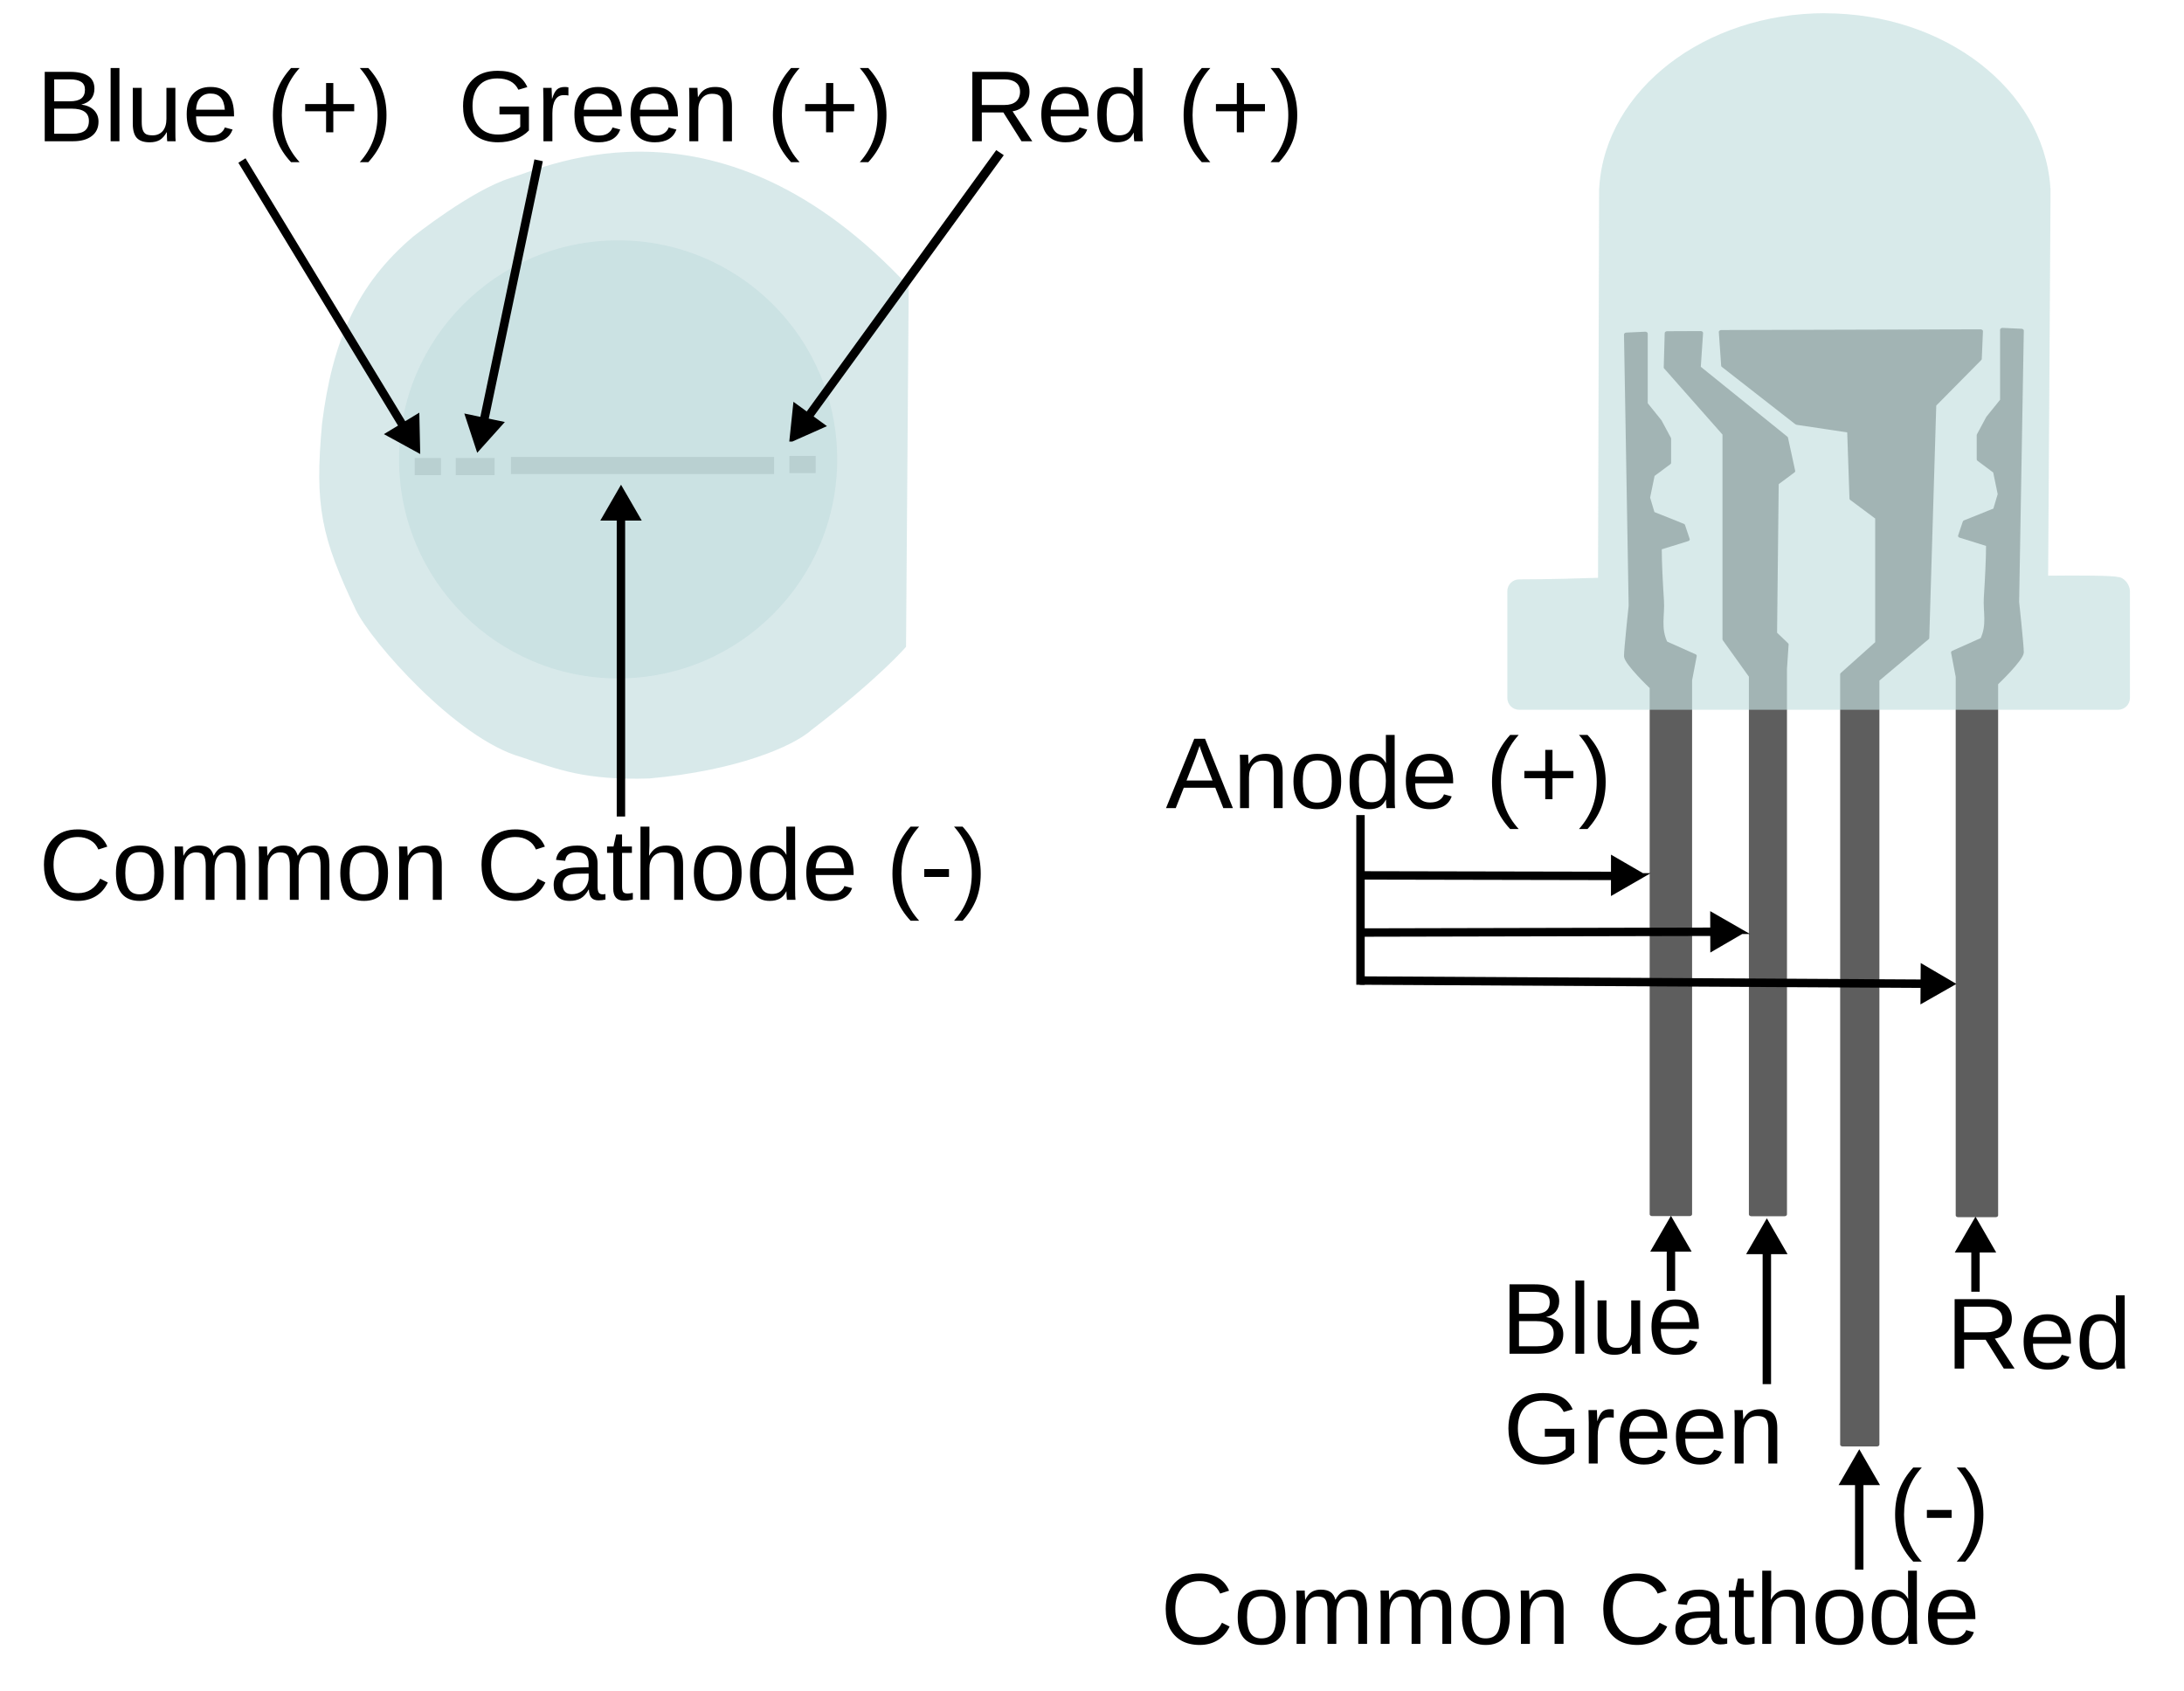
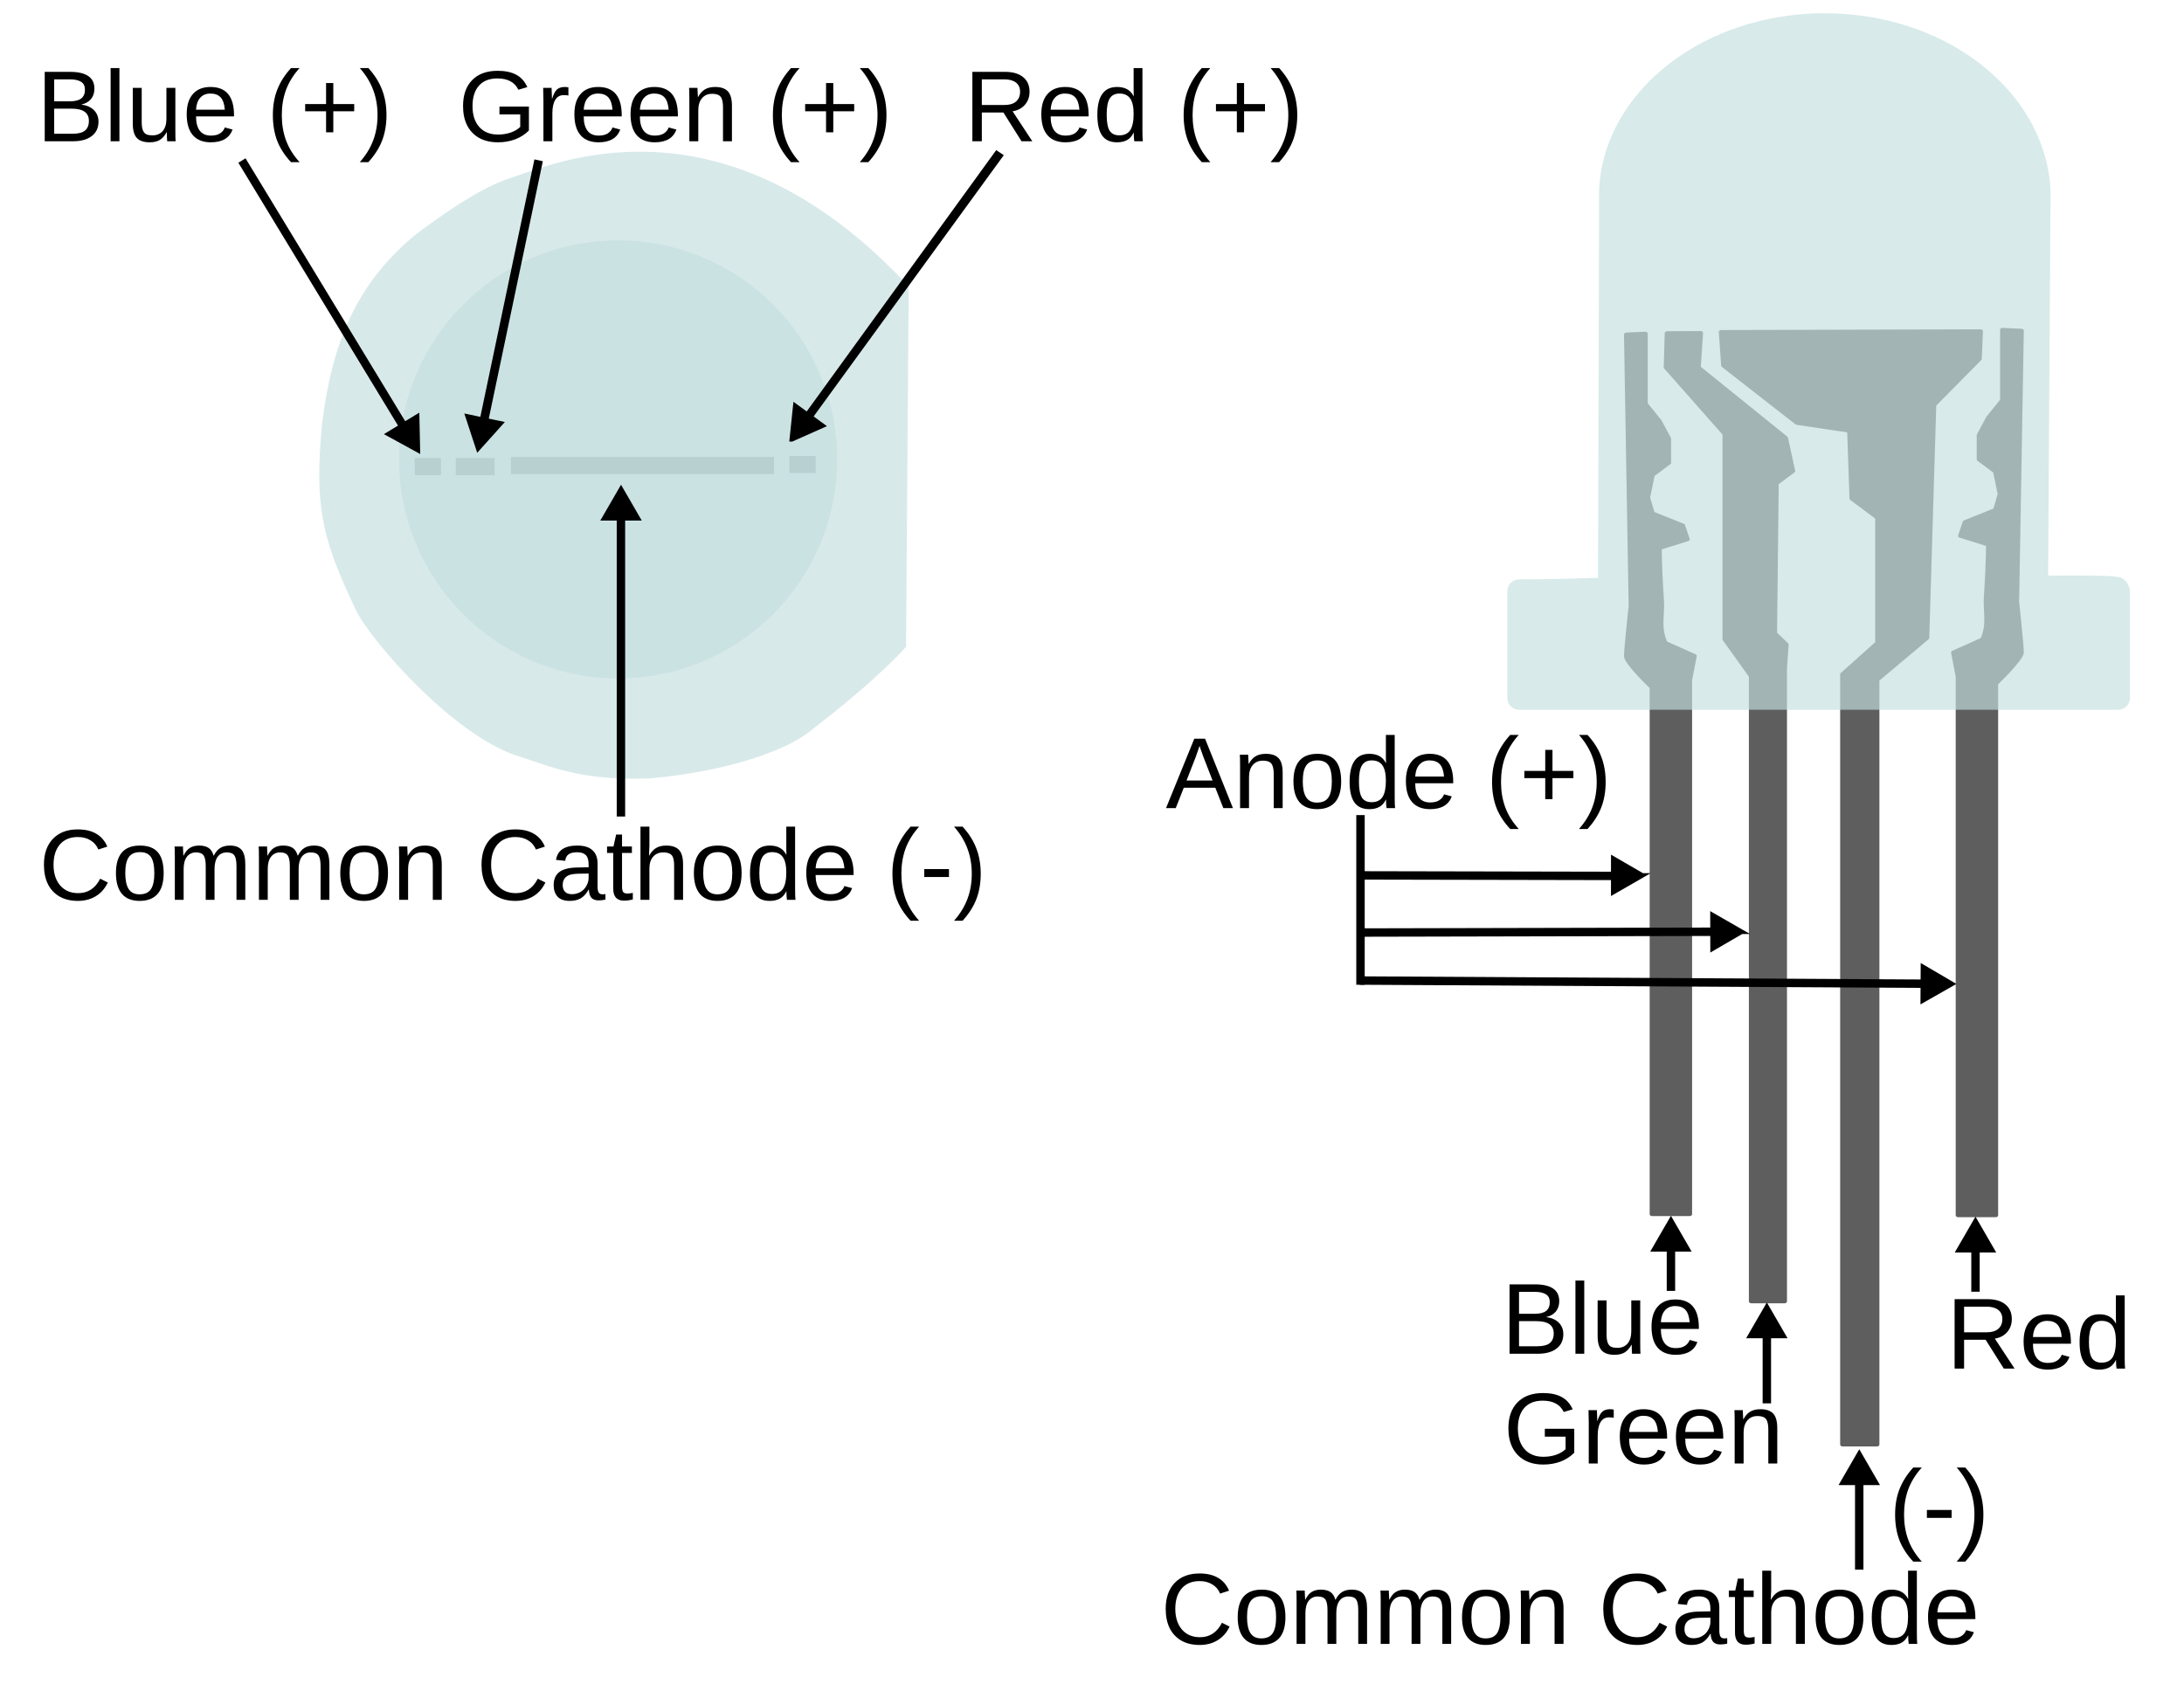
<svg xmlns="http://www.w3.org/2000/svg" height="100%" width="100%" version="1.1" viewBox="0 0 259.596 201.018">
-   <g transform="translate(5.211979,1.569498)">
-     <text font-size="12px" font-family="Sans" xml:space="preserve" style="letter-spacing:0px;word-spacing:0px;" font-style="normal" y="161.13" x="226.135" font-weight="normal" line-height="125%" fill="#000000">
-       <tspan font-family="Arial" font-style="normal" font-stretch="normal" font-variant="normal" y="161.13" x="226.135" font-weight="normal">Red</tspan>
-     </text>
-     <g stroke-linejoin="round" transform="matrix(0.6034336,0,0,0.4495885,399.1287,30.54087)" stroke="#5e5e5e" stroke-linecap="butt" stroke-width="1px" fill="#5e5e5e">
-       <path d="m-335.1,16.62-6.558,0.039-0.19,9.08,11.57,17.6,0,54.29,5.202,9.753,0,142.3,6.502,0,0-144.2,0.325-6.502-2.276-2.926,0.325-39.66,3.251-3.251-1.419-8.762-17.19-18.63z" transform="translate(-1.340074e-6,0)" />
-       <path d="m-331,16.35,51.03-0.19-0.23,7.317-8.966,12.18-1.379,61.61-9.823,11.09,0,202.2-6.729,0,0-203.7,6.897-8.276,0-33.1-5.058-5.058-0.46-17.93-10.34-2.069-14.48-15.17z" transform="translate(-1.340074e-6,0)" />
-       <path d="m-346,16.79-3.678,0.23,0.919,71.72s-0.919,11.49-0.919,13.33c0,1.839,5.058,8.276,5.058,8.276v139.3h7.356v-141.2l0.919-6.437-5.747-3.448c-1.381-3.871-0.533-7.368-0.709-11.06-0.223-4.664-0.44-10.12-0.44-14l5.517-2.299-0.919-3.678-5.977-3.218-0.92-4.138,0.92-5.977,3.218-3.218v-6.437l-1.839-4.598-2.759-4.598z" />
-       <path d="m-275.6,15.78,3.678,0.23-0.919,71.72s0.919,11.49,0.919,13.33c0,1.839-5.058,8.276-5.058,8.276v140.6h-7.356v-142.4l-0.919-6.437,5.747-3.448c1.381-3.871,0.533-7.368,0.709-11.06,0.223-4.664,0.44-10.12,0.44-14l-5.517-2.299,0.919-3.678,5.977-3.218,0.92-4.138-0.92-5.977-3.218-3.218v-6.437l1.839-4.598,2.759-4.598z" />
-     </g>
-     <path fill-opacity="0.667" fill="#c5dfdf" d="m211.7,0c-14.3,0-26.02,9.102-26.81,20.56-0.002,0.009,0.002,0.022,0,0.031-0.002,0.031,0.002,0.063,0,0.094-0.009,0.063-0.031,0.122-0.031,0.188v0.938l-0.125,45.31c-1.808,0.062-5.899,0.188-9.375,0.188-0.778,0-1.406,0.628-1.406,1.406v12.69c0,0.778,0.628,1.406,1.406,1.406h71.19c0.778,0,1.406-0.628,1.406-1.406v-12.69c0-0.778-0.691-1.688-1.469-1.688-0.492-0.179-4.636-0.199-8.25-0.156l0.281-44.81v-1.188c0-0.065-0.023-0.125-0.031-0.188-0.003-0.051,0.004-0.105,0-0.156-0.9-11.44-12.5-20.52-26.8-20.52z" />
-     <path stroke-linejoin="miter" d="m44.08,53.9,3.121,0" stroke="#5e5e5e" stroke-linecap="butt" stroke-miterlimit="4" stroke-dasharray="none" stroke-width="2.036" fill="none" />
-     <path stroke-linejoin="miter" d="m48.96,53.9,4.616,0" stroke="#5e5e5e" stroke-linecap="butt" stroke-miterlimit="4" stroke-dasharray="none" stroke-width="2.036" fill="none" />
-     <path stroke-linejoin="miter" d="m55.52,53.77,31.28,0" stroke="#5e5e5e" stroke-linecap="butt" stroke-miterlimit="4" stroke-dasharray="none" stroke-width="2.036" fill="none" />
-     <path stroke-linejoin="miter" d="m88.62,53.65,3.121,0" stroke="#5e5e5e" stroke-linecap="butt" stroke-miterlimit="4" stroke-dasharray="none" stroke-width="2.036" fill="none" />
-     <path fill-opacity="0.667" fill="#c5dedf" d="M102.8,32.49c-22.3-24.03-42.77-14.31-47.36-12.89-4.585,1.423-11.54,6.957-11.54,6.957-6.733,5.692-9.613,12.52-10.83,22.21-0.904,9.79-0.12,13.51,4.032,22.21,1.782,3.676,11.92,15.31,19.68,17.47,4.26,1.436,7.531,2.775,15.18,2.53,10.34-0.924,17.04-3.777,19.29-5.771,8.138-6.239,11.21-9.854,11.23-9.882z" />
-     <path d="m94.3,53.05a26.04,26.04,0,1,1,-0,-0.014" fill-opacity="0.667" fill-rule="evenodd" fill="#c5dedf" />
-     <text font-size="12px" font-family="Sans" xml:space="preserve" style="letter-spacing:0px;word-spacing:0px;" font-style="normal" y="94.503" x="133.353" font-weight="normal" line-height="125%" fill="#000000">
-       <tspan font-family="Arial" font-style="normal" font-stretch="normal" font-variant="normal" y="94.503" x="133.353" font-weight="normal">Anode (+)</tspan>
-     </text>
-     <path style="direction:ltr;enable-background:accumulate;baseline-shift:baseline;block-progression:tb;text-indent:0;color:#000000;text-transform:none;text-align:start;" fill="#000" d="m192.9,145.8,0,6.094,1,0,0-6.094-1,0z" />
-     <path d="m193.4,143.5,2,3.46-4,0,2-3.46z" fill-rule="evenodd" stroke="#000" stroke-width="0.4pt" />
-     <path style="direction:ltr;enable-background:accumulate;baseline-shift:baseline;block-progression:tb;text-indent:0;color:#000000;text-transform:none;text-align:start;" fill="#000" d="m204.3,146.1,0,16.88,1,0,0-16.88-1,0z" />
-     <path d="m204.8,143.8,2,3.46-4,0,2-3.46z" fill-rule="evenodd" stroke="#000" stroke-width="0.4pt" />
-     <path style="direction:ltr;enable-background:accumulate;baseline-shift:baseline;block-progression:tb;text-indent:0;color:#000000;text-transform:none;text-align:start;" fill="#000" d="m229.1,145.9,0,6.094,1,0,0-6.094-1,0z" />
-     <path d="m229.6,143.6,2,3.46-4,0,2-3.46z" fill-rule="evenodd" stroke="#000" stroke-width="0.4pt" />
-     <path stroke-linejoin="miter" style="marker-end:none;marker-start:none;" d="m156.5,115.5,0-20.17" stroke-dashoffset="0" stroke="#000" stroke-linecap="butt" stroke-miterlimit="4" stroke-dasharray="none" stroke-width="1" fill="none" />
-     <path style="direction:ltr;enable-background:accumulate;baseline-shift:baseline;block-progression:tb;text-indent:0;color:#000000;text-transform:none;text-align:start;" fill="#000" d="m156.5,102,0,1,30.674,0.062,0-1z" />
-     <path d="m190,102.5-3.463,1.995,0.005-4,3.457,2.005z" fill-rule="evenodd" stroke="#000" stroke-width="0.4pt" />
-     <path style="direction:ltr;enable-background:accumulate;baseline-shift:baseline;block-progression:tb;text-indent:0;color:#000000;text-transform:none;text-align:start;" fill="#000" d="m198.735,108.7-42.295,0.094,0,1,42.295-0.094z" />
-     <path d="m201.8,109.2-3.454,2.01-0.011-4,3.466,1.99z" fill-rule="evenodd" stroke="#000" stroke-width="0.4pt" />
-     <path style="direction:ltr;enable-background:accumulate;baseline-shift:baseline;block-progression:tb;text-indent:0;color:#000000;text-transform:none;text-align:start;" fill="#000" d="m156.4,114.5,0,1c20.37,0.122,46.408,0.253,66.778,0.375v-1c-20.37-0.122-46.408-0.253-66.778-0.375z" />
-     <path d="m226.8,115.4-3.472,1.979,0.024-4,3.448,2.021z" fill-rule="evenodd" stroke="#000" stroke-width="0.4pt" />
-     <path style="direction:ltr;enable-background:accumulate;baseline-shift:baseline;block-progression:tb;text-indent:0;color:#000000;text-transform:none;text-align:start;" fill="#000" d="M23.97,17.25,23.12,17.78,42.84,50.25,43.69,49.72,23.97,17.25z" />
-     <path d="m44.46,51.95-3.506-1.919,3.419-2.077,0.087,3.996z" fill-rule="evenodd" stroke="#000" stroke-width="0.4pt" />
-     <path style="direction:ltr;enable-background:accumulate;baseline-shift:baseline;block-progression:tb;text-indent:0;color:#000000;text-transform:none;text-align:start;" fill="#000" d="m58.31,17.38-6.719,32,1,0.219,6.719-32-1-0.219z" />
-     <path d="m51.62,51.74-1.246-3.797,3.915,0.822-2.669,2.975z" fill-rule="evenodd" stroke="#000" stroke-width="0.4pt" />
-     <path style="direction:ltr;enable-background:accumulate;baseline-shift:baseline;block-progression:tb;text-indent:0;color:#000000;text-transform:none;text-align:start;" fill="#000" d="m113.2,16.28-23.36,32.22,0.82,0.59,23.44-32.21-0.9-0.6z" />
-     <path d="m88.9,50.66,0.415-3.975,3.237,2.35-3.651,1.625z" fill-rule="evenodd" stroke="#000" stroke-width="0.4pt" />
-     <flowRoot font-size="12px" line-height="125%" font-family="Sans" xml:space="preserve" transform="translate(0.6400444,0.9753305)" style="letter-spacing:0px;word-spacing:0px;" font-weight="normal" font-style="normal" fill="#000000">
-       <flowRegion>
-         <rect y="110" x="-2.276" width="26.01" height="15.28" />
-       </flowRegion>
-       <flowPara />
-     </flowRoot>
-     <text style="letter-spacing:0px;word-spacing:0px;" font-family="Sans" xml:space="preserve" font-size="12px" font-style="normal" y="105.406" x="-0.598" font-weight="normal" line-height="125%" fill="#000000">
-       <tspan font-family="Arial" font-stretch="normal" font-variant="normal" y="105.406" x="-0.598" font-weight="normal" font-style="normal">Common Cathode (-)</tspan>
-     </text>
-     <text font-size="12px" font-family="Sans" xml:space="preserve" style="letter-spacing:0px;word-spacing:0px;" font-style="normal" y="193.863" x="132.737" font-weight="normal" line-height="125%" fill="#000000">
-       <tspan font-family="Arial" font-style="normal" font-stretch="normal" font-variant="normal" y="193.863" x="132.737" font-weight="normal">Common Cathode</tspan>
-     </text>
-     <path style="direction:ltr;enable-background:accumulate;baseline-shift:baseline;block-progression:tb;text-indent:0;color:#000000;text-transform:none;text-align:start;" fill="#000" d="m215.281,173.562,0,11.469,1,0,0-11.469-1,0z" />
-     <path d="m215.787,171.254,2,3.46-4,0,2-3.46z" fill-rule="evenodd" stroke="#000" stroke-width="0.4pt" />
-     <path style="direction:ltr;enable-background:accumulate;baseline-shift:baseline;block-progression:tb;text-indent:0;color:#000000;text-transform:none;text-align:start;" fill="#000" d="m68.094,58.906,0,36.594,1,0,0-36.594-1,0z" />
-     <path d="m68.605,56.589,2,3.46-4,0,2-3.46z" fill-rule="evenodd" stroke="#000" stroke-width="0.4pt" />
-     <g transform="translate(39.55762,43.83847)">
-       <text style="letter-spacing:0px;word-spacing:0px;" font-family="Sans" xml:space="preserve" font-size="12px" font-style="normal" y="137.757" x="179.738" font-weight="normal" line-height="125%" fill="#000000">
-         <tspan font-family="Arial" font-stretch="normal" font-variant="normal" y="137.757" x="179.738" font-weight="normal" font-style="normal">(-)</tspan>
-       </text>
-     </g>
-     <text font-size="12px" font-family="Sans" xml:space="preserve" style="letter-spacing:0px;word-spacing:0px;" font-style="normal" y="15.224" x="-0.879" font-weight="normal" line-height="125%" fill="#000000">
-       <tspan font-family="Arial" font-style="normal" font-stretch="normal" font-variant="normal" y="15.224" x="-0.879" font-weight="normal">Blue (+)</tspan>
-     </text>
-     <text font-size="12px" font-family="Sans" xml:space="preserve" style="letter-spacing:0px;word-spacing:0px;" font-style="normal" y="15.224" x="49.219" font-weight="normal" line-height="125%" fill="#000000">
-       <tspan font-family="Arial" font-style="normal" font-stretch="normal" font-variant="normal" y="15.224" x="49.219" font-weight="normal">Green (+)</tspan>
-     </text>
-     <text font-size="12px" font-family="Sans" xml:space="preserve" style="letter-spacing:0px;word-spacing:0px;" font-style="normal" y="15.224" x="109.38" font-weight="normal" line-height="125%" fill="#000000">
-       <tspan font-family="Arial" font-style="normal" font-stretch="normal" font-variant="normal" y="15.224" x="109.38" font-weight="normal">Red (+)</tspan>
-     </text>
-     <text font-size="12px" font-family="Sans" xml:space="preserve" style="letter-spacing:0px;word-spacing:0px;" font-style="normal" y="159.366" x="173.232" font-weight="normal" line-height="125%" fill="#000000">
-       <tspan font-family="Arial" font-style="normal" font-stretch="normal" font-variant="normal" y="159.366" x="173.232" font-weight="normal">Blue</tspan>
-     </text>
-     <text font-size="12px" font-family="Sans" xml:space="preserve" style="letter-spacing:0px;word-spacing:0px;" font-style="normal" y="172.414" x="173.473" font-weight="normal" line-height="125%" fill="#000000">
-       <tspan font-family="Arial" font-style="normal" font-stretch="normal" font-variant="normal" y="172.414" x="173.473" font-weight="normal">Green</tspan>
+   <text style="letter-spacing:0px;word-spacing:0px;" font-family="Sans" font-size="12px" line-height="125%" xml:space="preserve" font-style="normal" y="162.7" x="231.346" font-weight="normal" fill="#000000">
+     <tspan font-family="Arial" font-style="normal" font-stretch="normal" font-variant="normal" y="162.7" x="231.346" font-weight="normal">Red</tspan>
+   </text>
+   <g stroke-linejoin="round" transform="matrix(0.6034336,0,0,0.4495885,404.3407,32.11037)" stroke="#5e5e5e" stroke-linecap="butt" stroke-width="1px" fill="#5e5e5e">
+     <path d="m-335.1,16.62-6.558,0.039-0.19,9.08,11.57,17.6,0,54.29,5.202,9.753,0,165.32,6.502,0,0-167.22,0.325-6.502-2.276-2.926,0.325-39.66,3.251-3.251-1.419-8.762-17.19-18.63z" transform="translate(-1.340074e-6,0)" />
+     <path d="m-331,16.35,51.03-0.19-0.23,7.317-8.966,12.18-1.379,61.61-9.823,11.09,0,202.2-6.729,0,0-203.7,6.897-8.276,0-33.1-5.058-5.058-0.46-17.93-10.34-2.069-14.48-15.17z" transform="translate(-1.340074e-6,0)" />
+     <path d="m-346,16.79-3.678,0.23,0.919,71.72s-0.919,11.49-0.919,13.33c0,1.839,5.058,8.276,5.058,8.276v139.3h7.356v-141.2l0.919-6.437-5.747-3.448c-1.381-3.871-0.533-7.368-0.709-11.06-0.223-4.664-0.44-10.12-0.44-14l5.517-2.299-0.919-3.678-5.977-3.218-0.92-4.138,0.92-5.977,3.218-3.218v-6.437l-1.839-4.598-2.759-4.598z" />
+     <path d="m-275.6,15.78,3.678,0.23-0.919,71.72s0.919,11.49,0.919,13.33c0,1.839-5.058,8.276-5.058,8.276v140.6h-7.356v-142.4l-0.919-6.437,5.747-3.448c1.381-3.871,0.533-7.368,0.709-11.06,0.223-4.664,0.44-10.12,0.44-14l-5.517-2.299,0.919-3.678,5.977-3.218,0.92-4.138-0.92-5.977-3.218-3.218v-6.437l1.839-4.598,2.759-4.598z" />
+   </g>
+   <path d="m216.912,1.57c-14.3,0-26.02,9.102-26.81,20.56-0.002,0.009,0.002,0.022,0,0.031-0.002,0.031,0.002,0.063,0,0.094-0.009,0.063-0.031,0.122-0.031,0.188v0.938l-0.125,45.31c-1.808,0.062-5.899,0.188-9.375,0.188-0.778,0-1.406,0.628-1.406,1.406v12.69c0,0.778,0.628,1.406,1.406,1.406h71.19c0.778,0,1.406-0.628,1.406-1.406v-12.69c0-0.778-0.691-1.688-1.469-1.688-0.492-0.179-4.636-0.199-8.25-0.156l0.281-44.81v-1.188c0-0.065-0.023-0.125-0.031-0.188-0.003-0.051,0.004-0.105,0-0.156-0.9-11.44-12.5-20.52-26.8-20.52z" fill-opacity="0.667" fill="#c5dfdf" />
+   <path stroke-linejoin="miter" d="m49.292,55.469,3.121,0" stroke="#5e5e5e" stroke-linecap="butt" stroke-miterlimit="4" stroke-dasharray="none" stroke-width="2.036" fill="none" />
+   <path stroke-linejoin="miter" d="m54.172,55.469,4.616,0" stroke="#5e5e5e" stroke-linecap="butt" stroke-miterlimit="4" stroke-dasharray="none" stroke-width="2.036" fill="none" />
+   <path stroke-linejoin="miter" d="m60.732,55.339,31.28,0" stroke="#5e5e5e" stroke-linecap="butt" stroke-miterlimit="4" stroke-dasharray="none" stroke-width="2.036" fill="none" />
+   <path stroke-linejoin="miter" d="m93.832,55.219,3.121,0" stroke="#5e5e5e" stroke-linecap="butt" stroke-miterlimit="4" stroke-dasharray="none" stroke-width="2.036" fill="none" />
+   <path d="m108.012,34.059c-22.3-24.03-42.77-14.31-47.36-12.89-4.585,1.423-11.54,6.957-11.54,6.957-6.733,5.692-9.613,12.52-10.83,22.21-0.904,9.79-0.12,13.51,4.032,22.21,1.782,3.676,11.92,15.31,19.68,17.47,4.26,1.436,7.531,2.775,15.18,2.53,10.34-0.924,17.04-3.777,19.29-5.771,8.138-6.239,11.21-9.854,11.23-9.882z" fill-opacity="0.667" fill="#c5dedf" />
+   <path d="m99.512,54.619a26.04,26.04,0,1,1,-0,-0.014" fill-opacity="0.667" fill-rule="evenodd" fill="#c5dedf" />
+   <text style="letter-spacing:0px;word-spacing:0px;" font-family="Sans" font-size="12px" line-height="125%" xml:space="preserve" font-style="normal" y="96.072" x="138.565" font-weight="normal" fill="#000000">
+     <tspan font-family="Arial" font-style="normal" font-stretch="normal" font-variant="normal" y="96.072" x="138.565" font-weight="normal">Anode (+)</tspan>
+   </text>
+   <path d="m198.112,147.369,0,6.094,1,0,0-6.094-1,0z" style="direction:ltr;enable-background:accumulate;baseline-shift:baseline;block-progression:tb;text-indent:0;color:#000000;text-transform:none;text-align:start;" fill="#000" />
+   <path d="m198.612,145.07,2,3.46-4,0,2-3.46z" fill-rule="evenodd" stroke="#000" stroke-width="0.4pt" />
+   <path style="direction:ltr;enable-background:accumulate;baseline-shift:baseline;block-progression:tb;text-indent:0;color:#000000;text-transform:none;text-align:start;" d="m209.512,157.669,0,9.165,1,0,0-9.165z" fill="#000" />
+   <path d="m210.012,155.369,2,3.46-4,0,2-3.46z" fill-rule="evenodd" stroke="#000" stroke-width="0.4pt" />
+   <path d="m234.312,147.47,0,6.094,1,0,0-6.094-1,0z" style="direction:ltr;enable-background:accumulate;baseline-shift:baseline;block-progression:tb;text-indent:0;color:#000000;text-transform:none;text-align:start;" fill="#000" />
+   <path d="m234.812,145.169,2,3.46-4,0,2-3.46z" fill-rule="evenodd" stroke="#000" stroke-width="0.4pt" />
+   <path stroke-linejoin="miter" style="marker-end:none;marker-start:none;" d="m161.712,117.07,0-20.17" stroke-dashoffset="0" stroke="#000" stroke-linecap="butt" stroke-miterlimit="4" stroke-dasharray="none" stroke-width="1" fill="none" />
+   <path d="m161.712,103.57,0,1,30.674,0.062,0-1z" style="direction:ltr;enable-background:accumulate;baseline-shift:baseline;block-progression:tb;text-indent:0;color:#000000;text-transform:none;text-align:start;" fill="#000" />
+   <path d="m195.212,104.07-3.463,1.995,0.005-4,3.457,2.005z" fill-rule="evenodd" stroke="#000" stroke-width="0.4pt" />
+   <path d="m203.947,110.269-42.295,0.094,0,1,42.295-0.094z" style="direction:ltr;enable-background:accumulate;baseline-shift:baseline;block-progression:tb;text-indent:0;color:#000000;text-transform:none;text-align:start;" fill="#000" />
+   <path d="m207.012,110.769-3.454,2.01-0.011-4,3.466,1.99z" fill-rule="evenodd" stroke="#000" stroke-width="0.4pt" />
+   <path d="m161.612,116.07,0,1c20.37,0.122,46.408,0.253,66.778,0.375v-1c-20.37-0.122-46.408-0.253-66.778-0.375z" style="direction:ltr;enable-background:accumulate;baseline-shift:baseline;block-progression:tb;text-indent:0;color:#000000;text-transform:none;text-align:start;" fill="#000" />
+   <path d="m232.012,116.969-3.472,1.979,0.024-4,3.448,2.021z" fill-rule="evenodd" stroke="#000" stroke-width="0.4pt" />
+   <path d="m29.182,18.819-0.85,0.53,19.72,32.47,0.85-0.53-19.72-32.47z" style="direction:ltr;enable-background:accumulate;baseline-shift:baseline;block-progression:tb;text-indent:0;color:#000000;text-transform:none;text-align:start;" fill="#000" />
+   <path d="m49.672,53.519-3.506-1.919,3.419-2.077,0.087,3.996z" fill-rule="evenodd" stroke="#000" stroke-width="0.4pt" />
+   <path d="m63.522,18.949-6.719,32,1,0.219,6.719-32-1-0.219z" style="direction:ltr;enable-background:accumulate;baseline-shift:baseline;block-progression:tb;text-indent:0;color:#000000;text-transform:none;text-align:start;" fill="#000" />
+   <path d="m56.832,53.309-1.246-3.797,3.915,0.822-2.669,2.975z" fill-rule="evenodd" stroke="#000" stroke-width="0.4pt" />
+   <path d="m118.412,17.849-23.36,32.22,0.82,0.59,23.44-32.21-0.9-0.6z" style="direction:ltr;enable-background:accumulate;baseline-shift:baseline;block-progression:tb;text-indent:0;color:#000000;text-transform:none;text-align:start;" fill="#000" />
+   <path d="m94.112,52.229,0.415-3.975,3.237,2.35-3.651,1.625z" fill-rule="evenodd" stroke="#000" stroke-width="0.4pt" />
+   <flowRoot style="letter-spacing:0px;word-spacing:0px;" line-height="125%" font-family="Sans" xml:space="preserve" transform="translate(5.852023,2.544829)" font-style="normal" font-size="12px" font-weight="normal" fill="#000000">
+     <flowRegion>
+       <rect y="110" width="26.01" x="-2.276" height="15.28" />
+     </flowRegion>
+     <flowPara />
+   </flowRoot>
+   <text font-size="12px" font-family="Sans" style="letter-spacing:0px;word-spacing:0px;" line-height="125%" xml:space="preserve" font-style="normal" y="106.975" x="4.614" font-weight="normal" fill="#000000">
+     <tspan font-family="Arial" font-style="normal" font-stretch="normal" font-variant="normal" y="106.975" x="4.614" font-weight="normal">Common Cathode (-)</tspan>
+   </text>
+   <text style="letter-spacing:0px;word-spacing:0px;" font-family="Sans" font-size="12px" line-height="125%" xml:space="preserve" font-style="normal" y="195.433" x="137.949" font-weight="normal" fill="#000000">
+     <tspan font-family="Arial" font-style="normal" font-stretch="normal" font-variant="normal" y="195.433" x="137.949" font-weight="normal">Common Cathode</tspan>
+   </text>
+   <path d="m220.493,175.132,0,11.469,1,0,0-11.469-1,0z" style="direction:ltr;enable-background:accumulate;baseline-shift:baseline;block-progression:tb;text-indent:0;color:#000000;text-transform:none;text-align:start;" fill="#000" />
+   <path d="m220.999,172.823,2,3.46-4,0,2-3.46z" fill-rule="evenodd" stroke="#000" stroke-width="0.4pt" />
+   <path d="m73.306,60.476,0,36.594,1,0,0-36.594-1,0z" style="direction:ltr;enable-background:accumulate;baseline-shift:baseline;block-progression:tb;text-indent:0;color:#000000;text-transform:none;text-align:start;" fill="#000" />
+   <path d="m73.817,58.158,2,3.46-4,0,2-3.46z" fill-rule="evenodd" stroke="#000" stroke-width="0.4pt" />
+   <g transform="translate(44.7696,45.40797)">
+     <text font-size="12px" font-family="Sans" style="letter-spacing:0px;word-spacing:0px;" line-height="125%" xml:space="preserve" font-style="normal" y="137.757" x="179.738" font-weight="normal" fill="#000000">
+       <tspan font-family="Arial" font-style="normal" font-stretch="normal" font-variant="normal" y="137.757" x="179.738" font-weight="normal">(-)</tspan>
    </text>
  </g>
+   <text style="letter-spacing:0px;word-spacing:0px;" font-family="Sans" font-size="12px" line-height="125%" xml:space="preserve" font-style="normal" y="16.793" x="4.333" font-weight="normal" fill="#000000">
+     <tspan font-family="Arial" font-style="normal" font-stretch="normal" font-variant="normal" y="16.793" x="4.333" font-weight="normal">Blue (+)</tspan>
+   </text>
+   <text style="letter-spacing:0px;word-spacing:0px;" font-family="Sans" font-size="12px" line-height="125%" xml:space="preserve" font-style="normal" y="16.793" x="54.431" font-weight="normal" fill="#000000">
+     <tspan font-family="Arial" font-style="normal" font-stretch="normal" font-variant="normal" y="16.793" x="54.431" font-weight="normal">Green (+)</tspan>
+   </text>
+   <text style="letter-spacing:0px;word-spacing:0px;" font-family="Sans" font-size="12px" line-height="125%" xml:space="preserve" font-style="normal" y="16.793" x="114.592" font-weight="normal" fill="#000000">
+     <tspan font-family="Arial" font-style="normal" font-stretch="normal" font-variant="normal" y="16.793" x="114.592" font-weight="normal">Red (+)</tspan>
+   </text>
+   <text style="letter-spacing:0px;word-spacing:0px;" font-family="Sans" font-size="12px" line-height="125%" xml:space="preserve" font-style="normal" y="160.936" x="178.444" font-weight="normal" fill="#000000">
+     <tspan font-family="Arial" font-style="normal" font-stretch="normal" font-variant="normal" y="160.936" x="178.444" font-weight="normal">Blue</tspan>
+   </text>
+   <text style="letter-spacing:0px;word-spacing:0px;" font-family="Sans" font-size="12px" line-height="125%" xml:space="preserve" font-style="normal" y="173.983" x="178.685" font-weight="normal" fill="#000000">
+     <tspan font-family="Arial" font-style="normal" font-stretch="normal" font-variant="normal" y="173.983" x="178.685" font-weight="normal">Green</tspan>
+   </text>
</svg>
